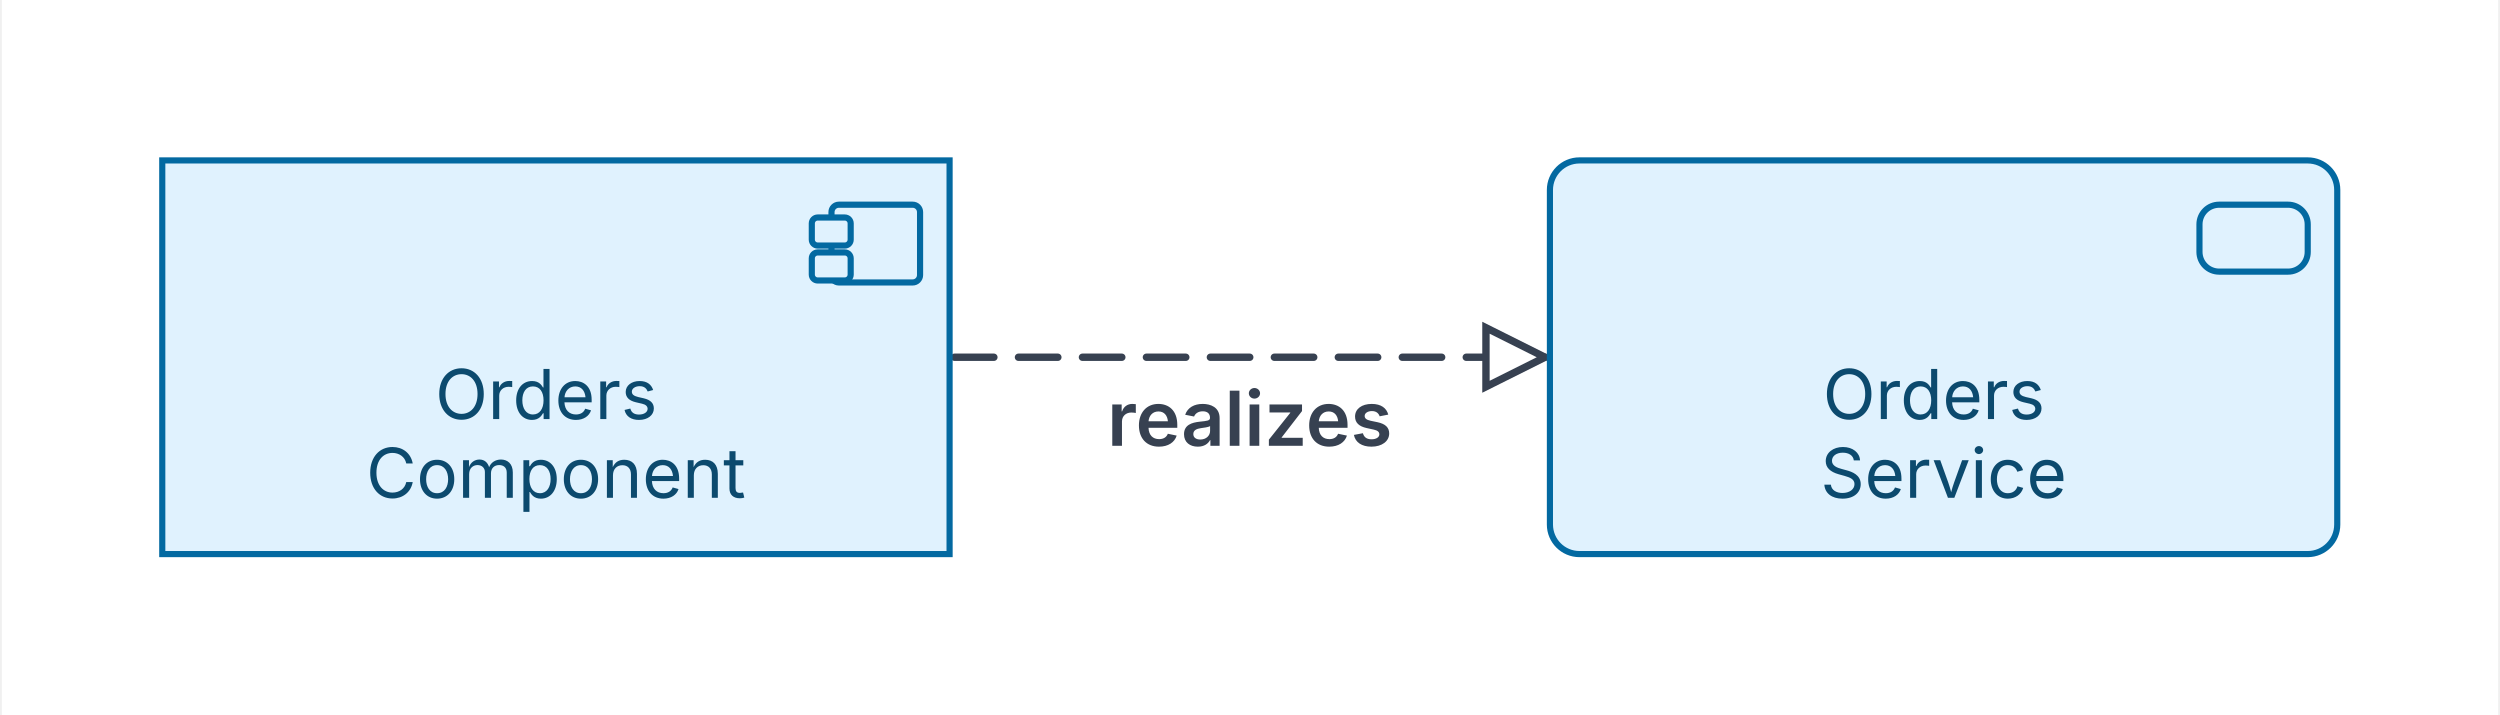
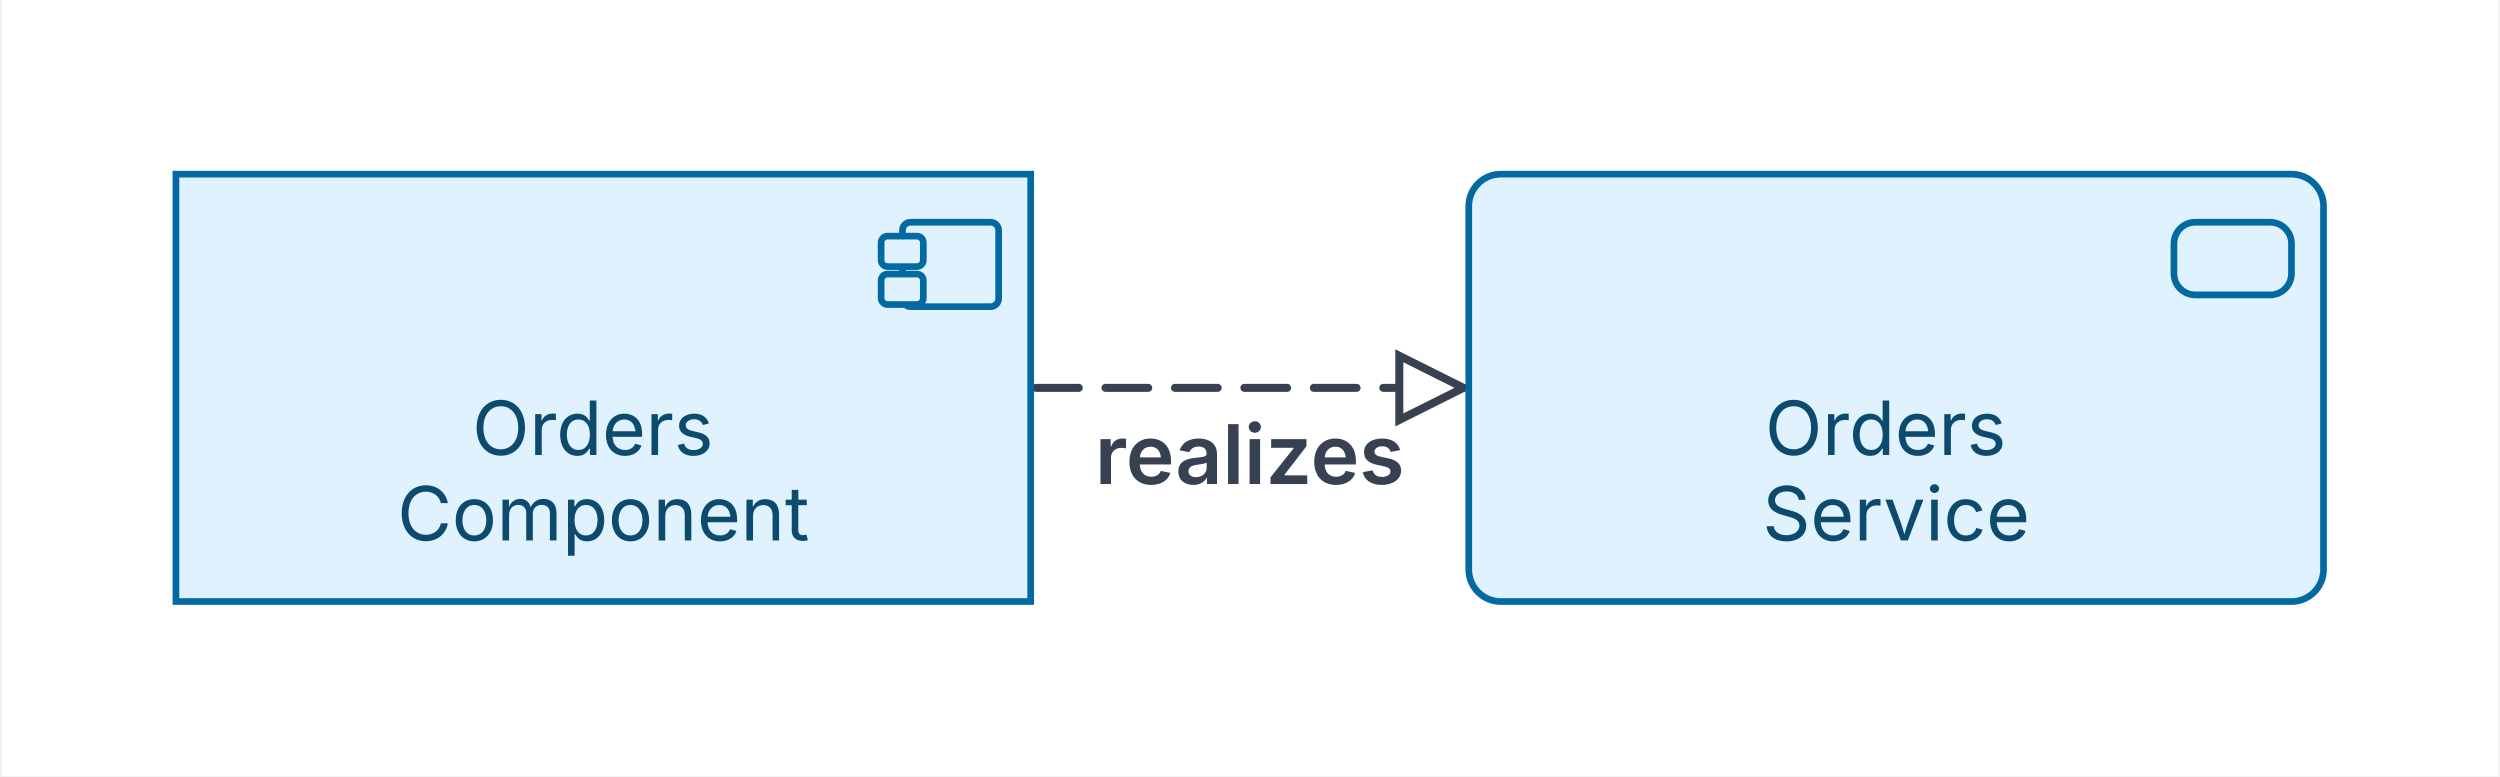
- <svg xmlns="http://www.w3.org/2000/svg" role="img" width="507" height="145" viewBox="-20.6 -20.6 507.3 145.3">
-   <rect x="-20.6" y="-20.6" width="507.3" height="145.3" fill="#ffffff" />
+ <svg xmlns="http://www.w3.org/2000/svg" role="img" width="467" height="145" viewBox="-20.6 -20.6 467.3 145.3">
+   <rect x="-20.6" y="-20.6" width="467.3" height="145.3" fill="#ffffff" />
  <g font-family="Inter, Arial, sans-serif" font-size="14">
    <g data-dediren-edge-id="orders-realizes-service">
      <marker id="marker-end-orders-realizes-service" data-dediren-edge-marker-end="hollow_triangle" markerWidth="10" markerHeight="10" refX="9" refY="5" orient="auto">
        <path d="M 1 1 L 9 5 L 1 9 Z" fill="#ffffff" stroke="#374151" stroke-width="1" />
      </marker>
-       <path d="M 173.0 52.0 L 293.0 52.0" fill="none" stroke="#374151" stroke-width="1.5" stroke-linecap="round" stroke-linejoin="round" stroke-dasharray="8 5" marker-end="url(#marker-end-orders-realizes-service)" />
-       <text x="233.0" y="70.0" text-anchor="middle" fill="none" font-size="15.4" font-weight="600" stroke="#ffffff" stroke-width="2">realizes</text>
-       <text x="233.0" y="70.0" text-anchor="middle" fill="#374151" font-size="15.4" font-weight="600">realizes</text>
+       <path d="M 173.0 52.0 L 253.0 52.0" fill="none" stroke="#374151" stroke-width="1.5" stroke-linecap="round" stroke-linejoin="round" stroke-dasharray="8 5" marker-end="url(#marker-end-orders-realizes-service)" />
+       <text x="213.0" y="70.0" text-anchor="middle" fill="none" font-size="15.4" font-weight="600" stroke="#ffffff" stroke-width="2">realizes</text>
+       <text x="213.0" y="70.0" text-anchor="middle" fill="#374151" font-size="15.4" font-weight="600">realizes</text>
    </g>
    <g data-dediren-node-id="orders-component">
      <rect data-dediren-node-shape="archimate_rectangle" x="12.0" y="12.0" width="160.0" height="80.0" rx="0" fill="#e0f2fe" stroke="#0369a1" stroke-width="1.25" />
      <g data-dediren-node-decorator="archimate_application_component" data-dediren-icon-kind="component" data-dediren-icon-size="22">
        <rect x="148.0" y="21.0" width="18.0" height="15.8" rx="1.5" fill="#e0f2fe" stroke="#0369a1" stroke-width="1.25" />
        <rect x="144.0" y="23.6" width="7.9" height="5.7" rx="1.2" fill="#e0f2fe" stroke="#0369a1" stroke-width="1.25" />
        <rect x="144.0" y="30.7" width="7.9" height="5.7" rx="1.2" fill="#e0f2fe" stroke="#0369a1" stroke-width="1.25" />
      </g>
      <text x="92.0" y="59.5" text-anchor="middle" dominant-baseline="middle" fill="#0c4a6e" font-size="14.0">
        <tspan x="92.0" dy="0" textLength="42.7" lengthAdjust="spacing">Orders</tspan>
        <tspan x="92.0" dy="16.0" textLength="72.3" lengthAdjust="spacing">Component</tspan>
      </text>
    </g>
    <g data-dediren-node-id="orders-service">
-       <rect data-dediren-node-shape="archimate_rounded_rectangle" x="294.0" y="12.0" width="160.0" height="80.0" rx="6" fill="#e0f2fe" stroke="#0369a1" stroke-width="1.25" />
+       <rect data-dediren-node-shape="archimate_rounded_rectangle" x="254.0" y="12.0" width="160.0" height="80.0" rx="6" fill="#e0f2fe" stroke="#0369a1" stroke-width="1.25" />
      <g data-dediren-node-decorator="archimate_application_service" data-dediren-icon-kind="service" data-dediren-icon-size="22">
-         <rect x="426.0" y="21.0" width="22.0" height="13.6" rx="4.0" fill="#e0f2fe" stroke="#0369a1" stroke-width="1.25" />
+         <rect x="386.0" y="21.0" width="22.0" height="13.6" rx="4.0" fill="#e0f2fe" stroke="#0369a1" stroke-width="1.25" />
      </g>
-       <text x="374.0" y="59.5" text-anchor="middle" dominant-baseline="middle" fill="#0c4a6e" font-size="14.0">
-         <tspan x="374.0" dy="0" textLength="42.7" lengthAdjust="spacing">Orders</tspan>
-         <tspan x="374.0" dy="16.0" textLength="46.6" lengthAdjust="spacing">Service</tspan>
+       <text x="334.0" y="59.5" text-anchor="middle" dominant-baseline="middle" fill="#0c4a6e" font-size="14.0">
+         <tspan x="334.0" dy="0" textLength="42.7" lengthAdjust="spacing">Orders</tspan>
+         <tspan x="334.0" dy="16.0" textLength="46.6" lengthAdjust="spacing">Service</tspan>
      </text>
    </g>
  </g>
</svg>
